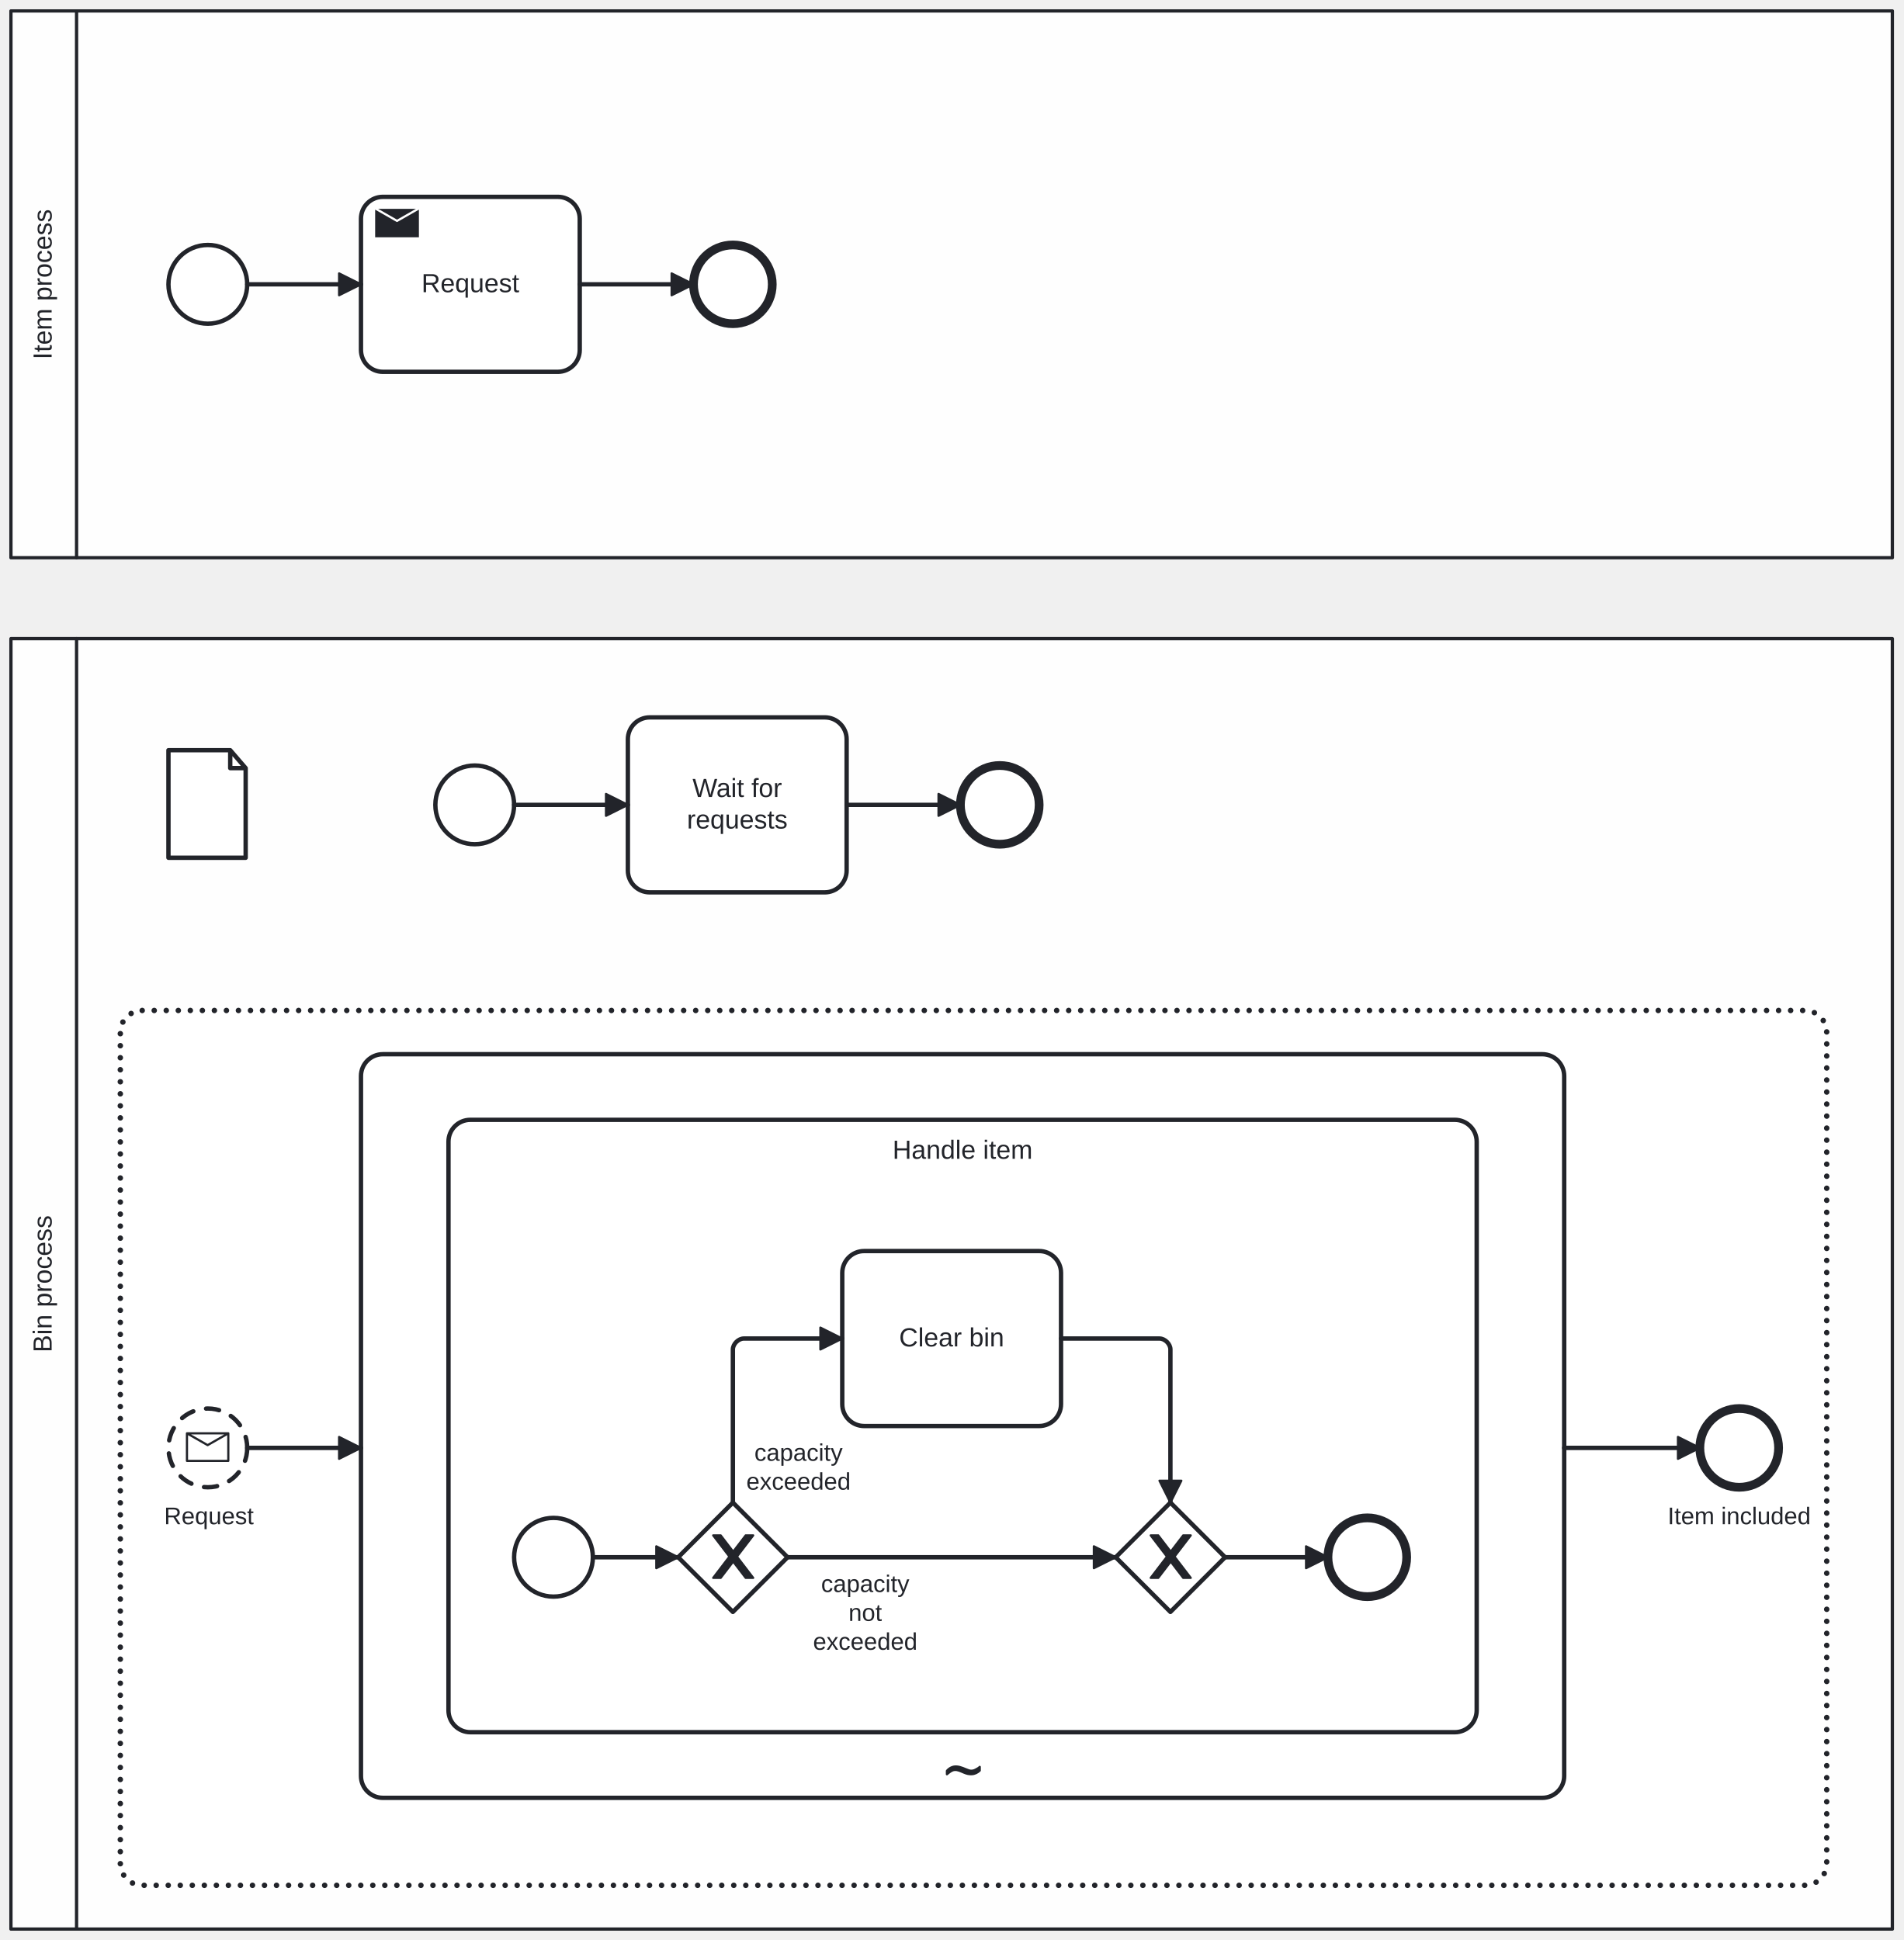
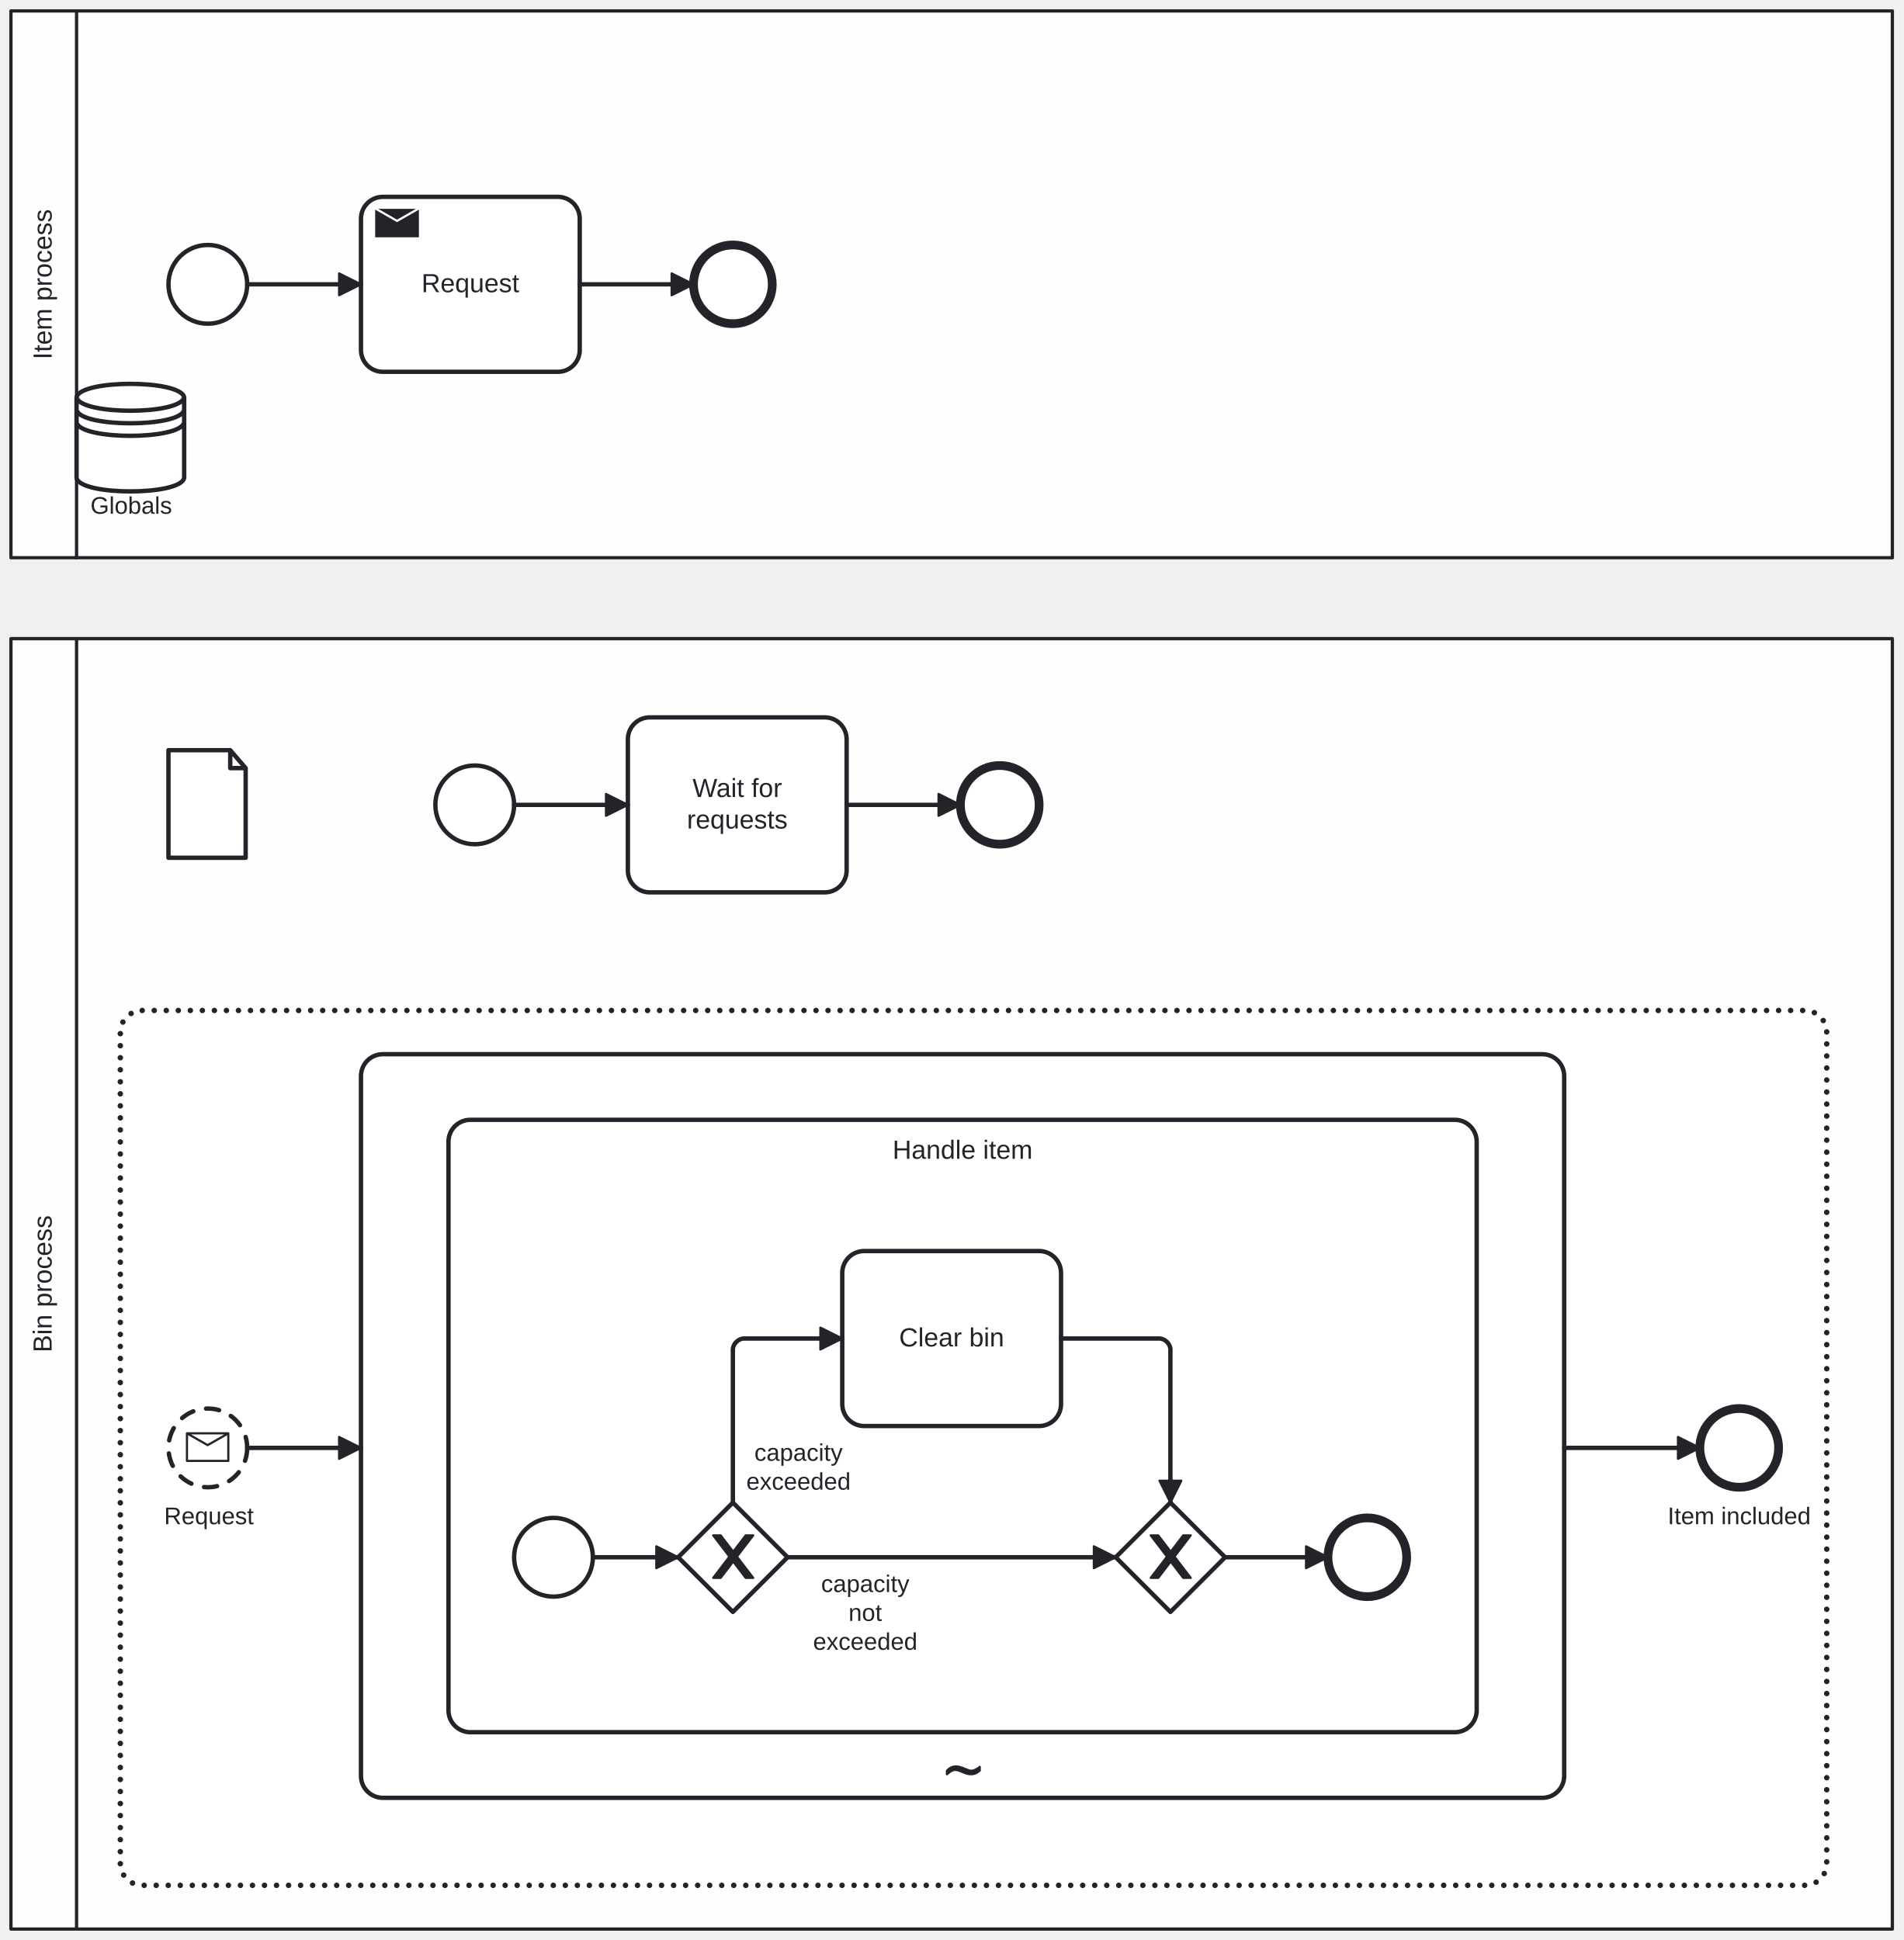
<svg xmlns="http://www.w3.org/2000/svg" width="870" height="887" viewBox="345 128 870 887" version="1.1">
  <g class="djs-group">
    <g class="djs-element djs-shape" data-element-id="Participant_1c07lhk" style="display: block;" transform="matrix(1 0 0 1 350 133)">
      <g class="djs-visual">
        <rect x="0" y="0" width="860" height="250" rx="0" ry="0" style="stroke-linecap: round; stroke-linejoin: round; stroke: rgb(34, 36, 42); stroke-width: 1.5px; fill: white; fill-opacity: 0.95;" />
        <path style="fill: none; stroke-linecap: round; stroke-linejoin: round; stroke: rgb(34, 36, 42); stroke-width: 1.5px;" d="M30,0L30,250" />
        <text lineHeight="1.2" class="djs-label" style="font-family: Arial, sans-serif; font-size: 12px; font-weight: normal; fill: rgb(34, 36, 42);" transform="matrix(-1.83697e-16 -1 1 -1.83697e-16 0 250)">
          <tspan x="90.655" y="18.6">Item process</tspan>
        </text>
      </g>
      <rect class="djs-hit djs-hit-no-move" x="0" y="0" width="860" height="250" style="fill: none; stroke-opacity: 0; stroke: white; stroke-width: 15px;" />
      <rect class="djs-hit djs-hit-click-stroke" x="0" y="0" width="860" height="250" style="fill: none; stroke-opacity: 0; stroke: white; stroke-width: 15px;" />
      <rect class="djs-hit djs-hit-all" x="0" y="0" width="30" height="250" style="fill: none; stroke-opacity: 0; stroke: white; stroke-width: 15px;" />
    </g>
    <g class="djs-children">
      <g class="djs-group">
        <g class="djs-element djs-shape" data-element-id="StartEventItem" style="display: block;" transform="matrix(1 0 0 1 422 240)">
          <g class="djs-visual">
            <circle cx="18" cy="18" r="18" style="stroke-linecap: round; stroke-linejoin: round; stroke: rgb(34, 36, 42); stroke-width: 2px; fill: white; fill-opacity: 0.95;" />
          </g>
          <rect class="djs-hit djs-hit-all" x="0" y="0" width="36" height="36" style="fill: none; stroke-opacity: 0; stroke: white; stroke-width: 15px;" />
        </g>
      </g>
      <g class="djs-group">
        <g class="djs-element djs-shape" data-element-id="EndEventItem" style="display: block;" transform="matrix(1 0 0 1 662 240)">
          <g class="djs-visual">
            <circle cx="18" cy="18" r="18" style="stroke-linecap: round; stroke-linejoin: round; stroke: rgb(34, 36, 42); stroke-width: 4px; fill: white; fill-opacity: 0.95;" />
          </g>
          <rect class="djs-hit djs-hit-all" x="0" y="0" width="36" height="36" style="fill: none; stroke-opacity: 0; stroke: white; stroke-width: 15px;" />
        </g>
      </g>
      <g class="djs-group">
        <g class="djs-element djs-shape" data-element-id="RequestActivity" style="display: block;" transform="matrix(1 0 0 1 510 218)">
          <g class="djs-visual">
            <rect x="0" y="0" width="100" height="80" rx="10" ry="10" style="stroke-linecap: round; stroke-linejoin: round; stroke: rgb(34, 36, 42); stroke-width: 2px; fill: white; fill-opacity: 0.95;" />
            <text lineHeight="1.2" class="djs-label" style="font-family: Arial, sans-serif; font-size: 12px; font-weight: normal; fill: rgb(34, 36, 42);">
              <tspan x="27.652" y="43.6">Request</tspan>
            </text>
            <path d="m 5.985,4.998 l 0,14 l 21,0 l 0,-14 z l 10.5,6 l 10.5,-6" style="fill: rgb(34, 36, 42); stroke-linecap: round; stroke-linejoin: round; stroke: white; stroke-width: 1px;" />
          </g>
          <rect class="djs-hit djs-hit-all" x="0" y="0" width="100" height="80" style="fill: none; stroke-opacity: 0; stroke: white; stroke-width: 15px;" />
        </g>
      </g>
      <g class="djs-group">
+         <g class="djs-element djs-shape" data-element-id="DataStoreReference_1" style="display: block;" transform="matrix(1 0 0 1 380 303)">
+           <g class="djs-visual">
+             <path d="m  0,6.65 l  0,36.885 c  1.639,8.197 47.541,8.197  49.18,0 l  0,-36.885 c -1.639,-8.197 -47.541,-8.197 -49.18,0c  1.639,8.197 47.541,8.197  49.18,0 m  -49.18,5.738c  1.639,8.197 47.541,8.197 49.18,0m  -49.18,5.738c  1.639,8.197 47.541,8.197  49.18,0" style="fill: white; stroke-linecap: round; stroke-linejoin: round; stroke: rgb(34, 36, 42); stroke-width: 2px; fill-opacity: 0.95;" />
+           </g>
+           <rect class="djs-hit djs-hit-all" x="0" y="0" width="50" height="50" style="fill: none; stroke-opacity: 0; stroke: white; stroke-width: 15px;" />
+         </g>
+       </g>
+       <g class="djs-group">
+         <g class="djs-element djs-shape" data-element-id="DataStoreReference_1_label" style="display: block;" transform="matrix(1 0 0 1 386 353)">
+           <g class="djs-visual">
+             <text lineHeight="1.2" class="djs-label" style="font-family: Arial, sans-serif; font-size: 11px; font-weight: normal; fill: rgb(34, 36, 42);">
+               <tspan x="0.352" y="9.9">Globals</tspan>
+             </text>
+           </g>
+           <rect class="djs-hit djs-hit-all" x="0" y="0" width="38" height="14" style="fill: none; stroke-opacity: 0; stroke: white; stroke-width: 15px;" />
+         </g>
+       </g>
+       <g class="djs-group">
        <g class="djs-element djs-connection" data-element-id="Flow_1qgy5y7" style="display: block;">
          <g class="djs-visual">
            <defs>
-               <marker id="marker-dyxpognax0uh6jx3fueqr85s3" viewBox="0 0 20 20" refX="11" refY="10" markerWidth="10" markerHeight="10" orient="auto">
+               <marker id="marker-djd18hxiuemjgwo87ync0zap1" viewBox="0 0 20 20" refX="11" refY="10" markerWidth="10" markerHeight="10" orient="auto">
                <path d="M 1 5 L 11 10 L 1 15 Z" style="stroke-linecap: round; stroke-linejoin: round; stroke: rgb(34, 36, 42); stroke-width: 1px; fill: rgb(34, 36, 42);" />
              </marker>
            </defs>
-             <path data-corner-radius="5" style="fill: none; stroke-linecap: round; stroke-linejoin: round; stroke: rgb(34, 36, 42); stroke-width: 2px; marker-end: url('#marker-dyxpognax0uh6jx3fueqr85s3');" d="M458,258L510,258" />
+             <path data-corner-radius="5" style="fill: none; stroke-linecap: round; stroke-linejoin: round; stroke: rgb(34, 36, 42); stroke-width: 2px; marker-end: url('#marker-djd18hxiuemjgwo87ync0zap1');" d="M458,258L510,258" />
          </g>
          <path d="M458,258L510,258" class="djs-hit djs-hit-stroke" style="fill: none; stroke-opacity: 0; stroke: white; stroke-width: 15px;" />
        </g>
      </g>
      <g class="djs-group">
        <g class="djs-element djs-connection" data-element-id="Flow_1aezece" style="display: block;">
          <g class="djs-visual">
            <defs>
-               <marker id="marker-76p82q5mvwodeu3p0rv2k2mji" viewBox="0 0 20 20" refX="11" refY="10" markerWidth="10" markerHeight="10" orient="auto">
+               <marker id="marker-b11gb4818wur9m00exvahhkov" viewBox="0 0 20 20" refX="11" refY="10" markerWidth="10" markerHeight="10" orient="auto">
                <path d="M 1 5 L 11 10 L 1 15 Z" style="stroke-linecap: round; stroke-linejoin: round; stroke: rgb(34, 36, 42); stroke-width: 1px; fill: rgb(34, 36, 42);" />
              </marker>
            </defs>
-             <path data-corner-radius="5" style="fill: none; stroke-linecap: round; stroke-linejoin: round; stroke: rgb(34, 36, 42); stroke-width: 2px; marker-end: url('#marker-76p82q5mvwodeu3p0rv2k2mji');" d="M610,258L662,258" />
+             <path data-corner-radius="5" style="fill: none; stroke-linecap: round; stroke-linejoin: round; stroke: rgb(34, 36, 42); stroke-width: 2px; marker-end: url('#marker-b11gb4818wur9m00exvahhkov');" d="M610,258L662,258" />
          </g>
          <path d="M610,258L662,258" class="djs-hit djs-hit-stroke" style="fill: none; stroke-opacity: 0; stroke: white; stroke-width: 15px;" />
        </g>
      </g>
    </g>
  </g>
  <g class="djs-group">
    <g class="djs-element djs-shape" data-element-id="Participant_0gkimz7" style="display: block;" transform="matrix(1 0 0 1 350 420)">
      <g class="djs-visual">
        <rect x="0" y="0" width="860" height="590" rx="0" ry="0" style="stroke-linecap: round; stroke-linejoin: round; stroke: rgb(34, 36, 42); stroke-width: 1.5px; fill: white; fill-opacity: 0.95;" />
        <path style="fill: none; stroke-linecap: round; stroke-linejoin: round; stroke: rgb(34, 36, 42); stroke-width: 1.5px;" d="M30,0L30,590" />
        <text lineHeight="1.2" class="djs-label" style="font-family: Arial, sans-serif; font-size: 12px; font-weight: normal; fill: rgb(34, 36, 42);" transform="matrix(-1.83697e-16 -1 1 -1.83697e-16 0 590)">
          <tspan x="263.652" y="18.6">Bin process</tspan>
        </text>
      </g>
      <rect class="djs-hit djs-hit-no-move" x="0" y="0" width="860" height="590" style="fill: none; stroke-opacity: 0; stroke: white; stroke-width: 15px;" />
      <rect class="djs-hit djs-hit-click-stroke" x="0" y="0" width="860" height="590" style="fill: none; stroke-opacity: 0; stroke: white; stroke-width: 15px;" />
      <rect class="djs-hit djs-hit-all" x="0" y="0" width="30" height="590" style="fill: none; stroke-opacity: 0; stroke: white; stroke-width: 15px;" />
    </g>
    <g class="djs-children">
      <g class="djs-group">
        <g class="djs-element djs-shape" data-element-id="EndEventBin" style="display: block;" transform="matrix(1 0 0 1 784 478)">
          <g class="djs-visual">
            <circle cx="18" cy="18" r="18" style="stroke-linecap: round; stroke-linejoin: round; stroke: rgb(34, 36, 42); stroke-width: 4px; fill: white; fill-opacity: 0.95;" />
          </g>
          <rect class="djs-hit djs-hit-all" x="0" y="0" width="36" height="36" style="fill: none; stroke-opacity: 0; stroke: white; stroke-width: 15px;" />
        </g>
      </g>
      <g class="djs-group">
        <g class="djs-element djs-shape" data-element-id="WaitActivity" style="display: block;" transform="matrix(1 0 0 1 632 456)">
          <g class="djs-visual">
            <rect x="0" y="0" width="100" height="80" rx="10" ry="10" style="stroke-linecap: round; stroke-linejoin: round; stroke: rgb(34, 36, 42); stroke-width: 2px; fill: white; fill-opacity: 0.95;" />
            <text lineHeight="1.2" class="djs-label" style="font-family: Arial, sans-serif; font-size: 12px; font-weight: normal; fill: rgb(34, 36, 42);">
              <tspan x="29.554" y="36.4">Wait for </tspan>
              <tspan x="26.987" y="50.8">requests</tspan>
            </text>
          </g>
          <rect class="djs-hit djs-hit-all" x="0" y="0" width="100" height="80" style="fill: none; stroke-opacity: 0; stroke: white; stroke-width: 15px;" />
        </g>
      </g>
      <g class="djs-group">
        <g class="djs-element djs-shape" data-element-id="StartEvent" style="display: block;" transform="matrix(1 0 0 1 544 478)">
          <g class="djs-visual">
            <circle cx="18" cy="18" r="18" style="stroke-linecap: round; stroke-linejoin: round; stroke: rgb(34, 36, 42); stroke-width: 2px; fill: white; fill-opacity: 0.95;" />
          </g>
          <rect class="djs-hit djs-hit-all" x="0" y="0" width="36" height="36" style="fill: none; stroke-opacity: 0; stroke: white; stroke-width: 15px;" />
        </g>
      </g>
      <g class="djs-group">
        <g class="djs-element djs-shape" data-element-id="EventSubProcess" style="display: block;" transform="matrix(1 0 0 1 400 590)">
          <g class="djs-visual">
            <rect x="0" y="0" width="780" height="400" rx="10" ry="10" style="stroke-linecap: round; stroke-linejoin: round; stroke: rgb(34, 36, 42); stroke-width: 2.5px; fill: white; fill-opacity: 0.95; stroke-dasharray: 0, 5.5;" />
            <text lineHeight="1.2" class="djs-label" style="font-family: Arial, sans-serif; font-size: 12px; font-weight: normal; fill: rgb(34, 36, 42);">
              <tspan x="390" y="17.8" />
            </text>
          </g>
          <rect class="djs-hit djs-hit-no-move" x="0" y="0" width="780" height="400" style="fill: none; stroke-opacity: 0; stroke: white; stroke-width: 15px;" />
          <rect class="djs-hit djs-hit-click-stroke" x="0" y="0" width="780" height="400" style="fill: none; stroke-opacity: 0; stroke: white; stroke-width: 15px;" />
          <rect class="djs-hit djs-hit-all" x="0" y="0" width="780" height="30" style="fill: none; stroke-opacity: 0; stroke: white; stroke-width: 15px;" />
        </g>
        <g class="djs-children">
          <g class="djs-group">
            <g class="djs-element djs-shape" data-element-id="EndEventSubProcess" style="display: block;" transform="matrix(1 0 0 1 1122 772)">
              <g class="djs-visual">
                <circle cx="18" cy="18" r="18" style="stroke-linecap: round; stroke-linejoin: round; stroke: rgb(34, 36, 42); stroke-width: 4px; fill: white; fill-opacity: 0.95;" />
              </g>
              <rect class="djs-hit djs-hit-all" x="0" y="0" width="36" height="36" style="fill: none; stroke-opacity: 0; stroke: white; stroke-width: 15px;" />
            </g>
          </g>
          <g class="djs-group">
            <g class="djs-element djs-shape" data-element-id="EndEventSubProcess_label" style="display: block;" transform="matrix(1 0 0 1 1107 815)">
              <g class="djs-visual">
                <text lineHeight="1.2" class="djs-label" style="font-family: Arial, sans-serif; font-size: 11px; font-weight: normal; fill: rgb(34, 36, 42);">
                  <tspan x="0.287" y="9.9">Item included</tspan>
                </text>
              </g>
              <rect class="djs-hit djs-hit-all" x="0" y="0" width="66" height="14" style="fill: none; stroke-opacity: 0; stroke: white; stroke-width: 15px;" />
            </g>
          </g>
          <g class="djs-group">
            <g class="djs-element djs-shape" data-element-id="CatchRequestMessage" style="display: block;" transform="matrix(1 0 0 1 422 772)">
              <g class="djs-visual">
                <circle cx="18" cy="18" r="18" style="stroke-linecap: round; stroke-linejoin: round; stroke: rgb(34, 36, 42); stroke-width: 2px; fill: white; fill-opacity: 0.95; stroke-dasharray: 6;" />
                <path d="m 8.46,11.34 l 0,12.6 l 18.9,0 l 0,-12.6 z l 9.45,5.4 l 9.45,-5.4" style="fill: white; stroke-linecap: round; stroke-linejoin: round; stroke: rgb(34, 36, 42); stroke-width: 1px;" />
              </g>
              <rect class="djs-hit djs-hit-all" x="0" y="0" width="36" height="36" style="fill: none; stroke-opacity: 0; stroke: white; stroke-width: 15px;" />
            </g>
          </g>
          <g class="djs-group">
            <g class="djs-element djs-shape" data-element-id="CatchRequestMessage_label" style="display: block;" transform="matrix(1 0 0 1 420 815)">
              <g class="djs-visual">
                <text lineHeight="1.2" class="djs-label" style="font-family: Arial, sans-serif; font-size: 11px; font-weight: normal; fill: rgb(34, 36, 42);">
                  <tspan x="0.015" y="9.9">Request</tspan>
                </text>
              </g>
              <rect class="djs-hit djs-hit-all" x="0" y="0" width="41" height="14" style="fill: none; stroke-opacity: 0; stroke: white; stroke-width: 15px;" />
            </g>
          </g>
          <g class="djs-group">
            <g class="djs-element djs-shape" data-element-id="AdHocSubProcess" style="display: block;" transform="matrix(1 0 0 1 510 610)">
              <g class="djs-visual">
                <rect x="0" y="0" width="550" height="340" rx="10" ry="10" style="stroke-linecap: round; stroke-linejoin: round; stroke: rgb(34, 36, 42); stroke-width: 2px; fill: white; fill-opacity: 0.95;" />
                <text lineHeight="1.2" class="djs-label" style="font-family: Arial, sans-serif; font-size: 12px; font-weight: normal; fill: rgb(34, 36, 42);">
                  <tspan x="275" y="17.8" />
                </text>
                <path data-marker="adhoc" d="m 267,325 m 0.845,2.644 c 1.055,-1.238 2.643,-2.079 4.297,-1.98 2.052,0.081 3.856,1.158 5.761,1.791 1.064,0.341 2.245,0.144 3.188,-0.438 0.617,-0.336 1.278,-0.641 1.754,-1.175 0,0.56 0,1.12 0,1.681 -0.987,0.962 -2.298,1.624 -3.692,1.662 -1.245,0.093 -2.467,-0.249 -3.595,-0.748 -1.358,-0.56 -2.751,-1.334 -4.27,-1.181 -1.377,0.146 -2.418,1.137 -3.443,1.968 z" style="fill: rgb(34, 36, 42); stroke-linecap: round; stroke-linejoin: round; stroke: rgb(34, 36, 42); stroke-width: 1px;" />
              </g>
              <rect class="djs-hit djs-hit-no-move" x="0" y="0" width="550" height="340" style="fill: none; stroke-opacity: 0; stroke: white; stroke-width: 15px;" />
              <rect class="djs-hit djs-hit-click-stroke" x="0" y="0" width="550" height="340" style="fill: none; stroke-opacity: 0; stroke: white; stroke-width: 15px;" />
              <rect class="djs-hit djs-hit-all" x="0" y="0" width="550" height="30" style="fill: none; stroke-opacity: 0; stroke: white; stroke-width: 15px;" />
            </g>
            <g class="djs-children">
              <g class="djs-group">
                <g class="djs-element djs-shape" data-element-id="HandleItemActivity" style="display: block;" transform="matrix(1 0 0 1 550 640)">
                  <g class="djs-visual">
                    <rect x="0" y="0" width="470" height="280" rx="10" ry="10" style="stroke-linecap: round; stroke-linejoin: round; stroke: rgb(34, 36, 42); stroke-width: 2px; fill: white; fill-opacity: 0.95;" />
                    <text lineHeight="1.2" class="djs-label" style="font-family: Arial, sans-serif; font-size: 12px; font-weight: normal; fill: rgb(34, 36, 42);">
                      <tspan x="202.984" y="17.8">Handle item</tspan>
                    </text>
                  </g>
                  <rect class="djs-hit djs-hit-no-move" x="0" y="0" width="470" height="280" style="fill: none; stroke-opacity: 0; stroke: white; stroke-width: 15px;" />
                  <rect class="djs-hit djs-hit-click-stroke" x="0" y="0" width="470" height="280" style="fill: none; stroke-opacity: 0; stroke: white; stroke-width: 15px;" />
                  <rect class="djs-hit djs-hit-all" x="0" y="0" width="470" height="30" style="fill: none; stroke-opacity: 0; stroke: white; stroke-width: 15px;" />
                </g>
                <g class="djs-children">
                  <g class="djs-group">
                    <g class="djs-element djs-shape" data-element-id="HandleItemStartEvent" style="display: block;" transform="matrix(1 0 0 1 580 822)">
                      <g class="djs-visual">
                        <circle cx="18" cy="18" r="18" style="stroke-linecap: round; stroke-linejoin: round; stroke: rgb(34, 36, 42); stroke-width: 2px; fill: white; fill-opacity: 0.95;" />
                      </g>
                      <rect class="djs-hit djs-hit-all" x="0" y="0" width="36" height="36" style="fill: none; stroke-opacity: 0; stroke: white; stroke-width: 15px;" />
                    </g>
                  </g>
                  <g class="djs-group">
                    <g class="djs-element djs-shape" data-element-id="SplitGateway" style="display: block;" transform="matrix(1 0 0 1 655 815)">
                      <g class="djs-visual">
                        <polygon points="25,0 50,25 25,50 0,25" style="stroke-linecap: round; stroke-linejoin: round; stroke: rgb(34, 36, 42); stroke-width: 2px; fill: white; fill-opacity: 0.95;" />
                        <path d="m 16,15 7.429,9.714 -7.429,9.714 3.429,0 5.714,-7.464 5.714,7.464 3.429,0 -7.429,-9.714 7.429,-9.714 -3.429,0 -5.714,7.464 -5.714,-7.464 -3.429,0 z" style="fill: rgb(34, 36, 42); stroke-linecap: round; stroke-linejoin: round; stroke: rgb(34, 36, 42); stroke-width: 1px;" />
                      </g>
                      <rect class="djs-hit djs-hit-all" x="0" y="0" width="50" height="50" style="fill: none; stroke-opacity: 0; stroke: white; stroke-width: 15px;" />
                    </g>
                  </g>
                  <g class="djs-group">
                    <g class="djs-element djs-shape" data-element-id="ClearBinTask" style="display: block;" transform="matrix(1 0 0 1 730 700)">
                      <g class="djs-visual">
                        <rect x="0" y="0" width="100" height="80" rx="10" ry="10" style="stroke-linecap: round; stroke-linejoin: round; stroke: rgb(34, 36, 42); stroke-width: 2px; fill: white; fill-opacity: 0.95;" />
                        <text lineHeight="1.2" class="djs-label" style="font-family: Arial, sans-serif; font-size: 12px; font-weight: normal; fill: rgb(34, 36, 42);">
                          <tspan x="25.988" y="43.6">Clear bin</tspan>
                        </text>
                      </g>
                      <rect class="djs-hit djs-hit-all" x="0" y="0" width="100" height="80" style="fill: none; stroke-opacity: 0; stroke: white; stroke-width: 15px;" />
                    </g>
                  </g>
                  <g class="djs-group">
                    <g class="djs-element djs-shape" data-element-id="MergeGateway" style="display: block;" transform="matrix(1 0 0 1 855 815)">
                      <g class="djs-visual">
                        <polygon points="25,0 50,25 25,50 0,25" style="stroke-linecap: round; stroke-linejoin: round; stroke: rgb(34, 36, 42); stroke-width: 2px; fill: white; fill-opacity: 0.95;" />
                        <path d="m 16,15 7.429,9.714 -7.429,9.714 3.429,0 5.714,-7.464 5.714,7.464 3.429,0 -7.429,-9.714 7.429,-9.714 -3.429,0 -5.714,7.464 -5.714,-7.464 -3.429,0 z" style="fill: rgb(34, 36, 42); stroke-linecap: round; stroke-linejoin: round; stroke: rgb(34, 36, 42); stroke-width: 1px;" />
                      </g>
                      <rect class="djs-hit djs-hit-all" x="0" y="0" width="50" height="50" style="fill: none; stroke-opacity: 0; stroke: white; stroke-width: 15px;" />
                    </g>
                  </g>
                  <g class="djs-group">
                    <g class="djs-element djs-shape" data-element-id="HandleItemEndEvent" style="display: block;" transform="matrix(1 0 0 1 952 822)">
                      <g class="djs-visual">
                        <circle cx="18" cy="18" r="18" style="stroke-linecap: round; stroke-linejoin: round; stroke: rgb(34, 36, 42); stroke-width: 4px; fill: white; fill-opacity: 0.95;" />
                      </g>
                      <rect class="djs-hit djs-hit-all" x="0" y="0" width="36" height="36" style="fill: none; stroke-opacity: 0; stroke: white; stroke-width: 15px;" />
                    </g>
                  </g>
                  <g class="djs-group">
                    <g class="djs-element djs-connection" data-element-id="Flow_0z2gs8w" style="display: block;">
                      <g class="djs-visual">
                        <defs>
-                           <marker id="marker-56j518suoy5u5i6o1bjsku9s3" viewBox="0 0 20 20" refX="11" refY="10" markerWidth="10" markerHeight="10" orient="auto">
+                           <marker id="marker-3azsz6bx8yzzcmp1il1drnxwj" viewBox="0 0 20 20" refX="11" refY="10" markerWidth="10" markerHeight="10" orient="auto">
                            <path d="M 1 5 L 11 10 L 1 15 Z" style="stroke-linecap: round; stroke-linejoin: round; stroke: rgb(34, 36, 42); stroke-width: 1px; fill: rgb(34, 36, 42);" />
                          </marker>
                        </defs>
-                         <path data-corner-radius="5" style="fill: none; stroke-linecap: round; stroke-linejoin: round; stroke: rgb(34, 36, 42); stroke-width: 2px; marker-end: url('#marker-56j518suoy5u5i6o1bjsku9s3');" d="M616,840L655,840" />
+                         <path data-corner-radius="5" style="fill: none; stroke-linecap: round; stroke-linejoin: round; stroke: rgb(34, 36, 42); stroke-width: 2px; marker-end: url('#marker-3azsz6bx8yzzcmp1il1drnxwj');" d="M616,840L655,840" />
                      </g>
                      <path d="M616,840L655,840" class="djs-hit djs-hit-stroke" style="fill: none; stroke-opacity: 0; stroke: white; stroke-width: 15px;" />
                    </g>
                  </g>
                  <g class="djs-group">
                    <g class="djs-element djs-connection" data-element-id="Flow_0xxf4in" style="display: block;">
                      <g class="djs-visual">
                        <defs>
-                           <marker id="marker-030iylu9zde7k8bvdeni92c5n" viewBox="0 0 20 20" refX="11" refY="10" markerWidth="10" markerHeight="10" orient="auto">
+                           <marker id="marker-bph4qm9j7li9pxbupxqfe3ifk" viewBox="0 0 20 20" refX="11" refY="10" markerWidth="10" markerHeight="10" orient="auto">
                            <path d="M 1 5 L 11 10 L 1 15 Z" style="stroke-linecap: round; stroke-linejoin: round; stroke: rgb(34, 36, 42); stroke-width: 1px; fill: rgb(34, 36, 42);" />
                          </marker>
                        </defs>
-                         <path data-corner-radius="5" style="fill: none; stroke-linecap: round; stroke-linejoin: round; stroke: rgb(34, 36, 42); stroke-width: 2px; marker-end: url('#marker-030iylu9zde7k8bvdeni92c5n');" d="M830,740L875,740C877.5,740,880,742.5,880,745L880,815" />
+                         <path data-corner-radius="5" style="fill: none; stroke-linecap: round; stroke-linejoin: round; stroke: rgb(34, 36, 42); stroke-width: 2px; marker-end: url('#marker-bph4qm9j7li9pxbupxqfe3ifk');" d="M830,740L875,740C877.5,740,880,742.5,880,745L880,815" />
                      </g>
                      <path d="M830,740L880,740L880,815" class="djs-hit djs-hit-stroke" style="fill: none; stroke-opacity: 0; stroke: white; stroke-width: 15px;" />
                    </g>
                  </g>
                  <g class="djs-group">
                    <g class="djs-element djs-connection" data-element-id="Flow_0an2vmk" style="display: block;">
                      <g class="djs-visual">
                        <defs>
-                           <marker id="marker-ekyu46eq2rzczogwc3i2x4ft8" viewBox="0 0 20 20" refX="11" refY="10" markerWidth="10" markerHeight="10" orient="auto">
+                           <marker id="marker-c7z2tyh0gh3cb9vsf2tlotdm3" viewBox="0 0 20 20" refX="11" refY="10" markerWidth="10" markerHeight="10" orient="auto">
                            <path d="M 1 5 L 11 10 L 1 15 Z" style="stroke-linecap: round; stroke-linejoin: round; stroke: rgb(34, 36, 42); stroke-width: 1px; fill: rgb(34, 36, 42);" />
                          </marker>
                        </defs>
-                         <path data-corner-radius="5" style="fill: none; stroke-linecap: round; stroke-linejoin: round; stroke: rgb(34, 36, 42); stroke-width: 2px; marker-end: url('#marker-ekyu46eq2rzczogwc3i2x4ft8');" d="M705,840L855,840" />
+                         <path data-corner-radius="5" style="fill: none; stroke-linecap: round; stroke-linejoin: round; stroke: rgb(34, 36, 42); stroke-width: 2px; marker-end: url('#marker-c7z2tyh0gh3cb9vsf2tlotdm3');" d="M705,840L855,840" />
                      </g>
                      <path d="M705,840L855,840" class="djs-hit djs-hit-stroke" style="fill: none; stroke-opacity: 0; stroke: white; stroke-width: 15px;" />
                    </g>
                  </g>
                  <g class="djs-group">
                    <g class="djs-element djs-shape" data-element-id="Flow_0an2vmk_label" style="display: block;" transform="matrix(1 0 0 1 711 846)">
                      <g class="djs-visual">
                        <text lineHeight="1.2" class="djs-label" style="font-family: Arial, sans-serif; font-size: 11px; font-weight: normal; fill: rgb(34, 36, 42);">
                          <tspan x="9.323" y="9.9">capacity </tspan>
                          <tspan x="21.854" y="23.1">not </tspan>
                          <tspan x="5.647" y="36.3">exceeded</tspan>
                        </text>
                      </g>
                      <rect class="djs-hit djs-hit-all" x="0" y="0" width="59" height="27" style="fill: none; stroke-opacity: 0; stroke: white; stroke-width: 15px;" />
                    </g>
                  </g>
                  <g class="djs-group">
                    <g class="djs-element djs-connection" data-element-id="Flow_0kc2iyd" style="display: block;">
                      <g class="djs-visual">
                        <defs>
-                           <marker id="marker-10e53g3a5gqa5pwk45xujsnpu" viewBox="0 0 20 20" refX="11" refY="10" markerWidth="10" markerHeight="10" orient="auto">
+                           <marker id="marker-d3zxl7o07kqhez0gbb0g34jck" viewBox="0 0 20 20" refX="11" refY="10" markerWidth="10" markerHeight="10" orient="auto">
                            <path d="M 1 5 L 11 10 L 1 15 Z" style="stroke-linecap: round; stroke-linejoin: round; stroke: rgb(34, 36, 42); stroke-width: 1px; fill: rgb(34, 36, 42);" />
                          </marker>
                        </defs>
-                         <path data-corner-radius="5" style="fill: none; stroke-linecap: round; stroke-linejoin: round; stroke: rgb(34, 36, 42); stroke-width: 2px; marker-end: url('#marker-10e53g3a5gqa5pwk45xujsnpu');" d="M680,815L680,745C680,742.5,682.5,740,685,740L730,740" />
+                         <path data-corner-radius="5" style="fill: none; stroke-linecap: round; stroke-linejoin: round; stroke: rgb(34, 36, 42); stroke-width: 2px; marker-end: url('#marker-d3zxl7o07kqhez0gbb0g34jck');" d="M680,815L680,745C680,742.5,682.5,740,685,740L730,740" />
                      </g>
                      <path d="M680,815L680,740L730,740" class="djs-hit djs-hit-stroke" style="fill: none; stroke-opacity: 0; stroke: white; stroke-width: 15px;" />
                    </g>
                  </g>
                  <g class="djs-group">
                    <g class="djs-element djs-shape" data-element-id="Flow_0kc2iyd_label" style="display: block;" transform="matrix(1 0 0 1 686 786)">
                      <g class="djs-visual">
                        <text lineHeight="1.2" class="djs-label" style="font-family: Arial, sans-serif; font-size: 11px; font-weight: normal; fill: rgb(34, 36, 42);">
                          <tspan x="3.823" y="9.9">capacity</tspan>
                          <tspan x="0.147" y="23.1">exceeded</tspan>
                        </text>
                      </g>
                      <rect class="djs-hit djs-hit-all" x="0" y="0" width="48" height="27" style="fill: none; stroke-opacity: 0; stroke: white; stroke-width: 15px;" />
                    </g>
                  </g>
                  <g class="djs-group">
                    <g class="djs-element djs-connection" data-element-id="Flow_0bmt6n9" style="display: block;">
                      <g class="djs-visual">
                        <defs>
-                           <marker id="marker-bns0y5gid122byn2pmgwmcs6c" viewBox="0 0 20 20" refX="11" refY="10" markerWidth="10" markerHeight="10" orient="auto">
+                           <marker id="marker-2zxewyzb6agfin82sbpq8gdr3" viewBox="0 0 20 20" refX="11" refY="10" markerWidth="10" markerHeight="10" orient="auto">
                            <path d="M 1 5 L 11 10 L 1 15 Z" style="stroke-linecap: round; stroke-linejoin: round; stroke: rgb(34, 36, 42); stroke-width: 1px; fill: rgb(34, 36, 42);" />
                          </marker>
                        </defs>
-                         <path data-corner-radius="5" style="fill: none; stroke-linecap: round; stroke-linejoin: round; stroke: rgb(34, 36, 42); stroke-width: 2px; marker-end: url('#marker-bns0y5gid122byn2pmgwmcs6c');" d="M905,840L952,840" />
+                         <path data-corner-radius="5" style="fill: none; stroke-linecap: round; stroke-linejoin: round; stroke: rgb(34, 36, 42); stroke-width: 2px; marker-end: url('#marker-2zxewyzb6agfin82sbpq8gdr3');" d="M905,840L952,840" />
                      </g>
                      <path d="M905,840L952,840" class="djs-hit djs-hit-stroke" style="fill: none; stroke-opacity: 0; stroke: white; stroke-width: 15px;" />
                    </g>
                  </g>
                </g>
              </g>
            </g>
          </g>
          <g class="djs-group">
            <g class="djs-element djs-connection" data-element-id="Flow_04nmpfp" style="display: block;">
              <g class="djs-visual">
                <defs>
-                   <marker id="marker-9vckb64gtce9hcf02501cf58q" viewBox="0 0 20 20" refX="11" refY="10" markerWidth="10" markerHeight="10" orient="auto">
+                   <marker id="marker-7pti8wqdj1tf1aqdecutom2cw" viewBox="0 0 20 20" refX="11" refY="10" markerWidth="10" markerHeight="10" orient="auto">
                    <path d="M 1 5 L 11 10 L 1 15 Z" style="stroke-linecap: round; stroke-linejoin: round; stroke: rgb(34, 36, 42); stroke-width: 1px; fill: rgb(34, 36, 42);" />
                  </marker>
                </defs>
-                 <path data-corner-radius="5" style="fill: none; stroke-linecap: round; stroke-linejoin: round; stroke: rgb(34, 36, 42); stroke-width: 2px; marker-end: url('#marker-9vckb64gtce9hcf02501cf58q');" d="M458,790L510,790" />
+                 <path data-corner-radius="5" style="fill: none; stroke-linecap: round; stroke-linejoin: round; stroke: rgb(34, 36, 42); stroke-width: 2px; marker-end: url('#marker-7pti8wqdj1tf1aqdecutom2cw');" d="M458,790L510,790" />
              </g>
              <path d="M458,790L510,790" class="djs-hit djs-hit-stroke" style="fill: none; stroke-opacity: 0; stroke: white; stroke-width: 15px;" />
            </g>
          </g>
          <g class="djs-group">
            <g class="djs-element djs-connection" data-element-id="Flow_16v4xsj" style="display: block;">
              <g class="djs-visual">
                <defs>
-                   <marker id="marker-d2o2j87ocj0od3nq9nu4su6qu" viewBox="0 0 20 20" refX="11" refY="10" markerWidth="10" markerHeight="10" orient="auto">
+                   <marker id="marker-atwd3sjv79x1na3d0n5zamtve" viewBox="0 0 20 20" refX="11" refY="10" markerWidth="10" markerHeight="10" orient="auto">
                    <path d="M 1 5 L 11 10 L 1 15 Z" style="stroke-linecap: round; stroke-linejoin: round; stroke: rgb(34, 36, 42); stroke-width: 1px; fill: rgb(34, 36, 42);" />
                  </marker>
                </defs>
-                 <path data-corner-radius="5" style="fill: none; stroke-linecap: round; stroke-linejoin: round; stroke: rgb(34, 36, 42); stroke-width: 2px; marker-end: url('#marker-d2o2j87ocj0od3nq9nu4su6qu');" d="M1060,790L1122,790" />
+                 <path data-corner-radius="5" style="fill: none; stroke-linecap: round; stroke-linejoin: round; stroke: rgb(34, 36, 42); stroke-width: 2px; marker-end: url('#marker-atwd3sjv79x1na3d0n5zamtve');" d="M1060,790L1122,790" />
              </g>
              <path d="M1060,790L1122,790" class="djs-hit djs-hit-stroke" style="fill: none; stroke-opacity: 0; stroke: white; stroke-width: 15px;" />
            </g>
          </g>
        </g>
      </g>
      <g class="djs-group">
        <g class="djs-element djs-shape" data-element-id="DataObjectReference_04cxu4w" style="display: block;" transform="matrix(1 0 0 1 422 471)">
          <g class="djs-visual">
            <path d="m 0,0 28.235,0 7.059,8.197 0,40.984 -35.294,0 0,-49.18 28.235,0 0,8.197 7.059,0" style="fill: white; stroke-linecap: round; stroke-linejoin: round; stroke: rgb(34, 36, 42); stroke-width: 2px; fill-opacity: 0.95;" />
          </g>
          <rect class="djs-hit djs-hit-all" x="0" y="0" width="36" height="50" style="fill: none; stroke-opacity: 0; stroke: white; stroke-width: 15px;" />
        </g>
      </g>
      <g class="djs-group">
        <g class="djs-element djs-connection" data-element-id="Flow_1q2xx4t" style="display: block;">
          <g class="djs-visual">
            <defs>
-               <marker id="marker-17fbs1uok635bigufgavl82uc" viewBox="0 0 20 20" refX="11" refY="10" markerWidth="10" markerHeight="10" orient="auto">
+               <marker id="marker-es7ewsm0h3d7yctefyudbe3dr" viewBox="0 0 20 20" refX="11" refY="10" markerWidth="10" markerHeight="10" orient="auto">
                <path d="M 1 5 L 11 10 L 1 15 Z" style="stroke-linecap: round; stroke-linejoin: round; stroke: rgb(34, 36, 42); stroke-width: 1px; fill: rgb(34, 36, 42);" />
              </marker>
            </defs>
-             <path data-corner-radius="5" style="fill: none; stroke-linecap: round; stroke-linejoin: round; stroke: rgb(34, 36, 42); stroke-width: 2px; marker-end: url('#marker-17fbs1uok635bigufgavl82uc');" d="M732,496L784,496" />
+             <path data-corner-radius="5" style="fill: none; stroke-linecap: round; stroke-linejoin: round; stroke: rgb(34, 36, 42); stroke-width: 2px; marker-end: url('#marker-es7ewsm0h3d7yctefyudbe3dr');" d="M732,496L784,496" />
          </g>
          <path d="M732,496L784,496" class="djs-hit djs-hit-stroke" style="fill: none; stroke-opacity: 0; stroke: white; stroke-width: 15px;" />
        </g>
      </g>
      <g class="djs-group">
        <g class="djs-element djs-connection" data-element-id="Flow_1rghjse" style="display: block;">
          <g class="djs-visual">
            <defs>
-               <marker id="marker-6fusafyew03j55vyl70w8qxpl" viewBox="0 0 20 20" refX="11" refY="10" markerWidth="10" markerHeight="10" orient="auto">
+               <marker id="marker-8g27kz3r1nyvm485xqdbqmzbk" viewBox="0 0 20 20" refX="11" refY="10" markerWidth="10" markerHeight="10" orient="auto">
                <path d="M 1 5 L 11 10 L 1 15 Z" style="stroke-linecap: round; stroke-linejoin: round; stroke: rgb(34, 36, 42); stroke-width: 1px; fill: rgb(34, 36, 42);" />
              </marker>
            </defs>
-             <path data-corner-radius="5" style="fill: none; stroke-linecap: round; stroke-linejoin: round; stroke: rgb(34, 36, 42); stroke-width: 2px; marker-end: url('#marker-6fusafyew03j55vyl70w8qxpl');" d="M580,496L632,496" />
+             <path data-corner-radius="5" style="fill: none; stroke-linecap: round; stroke-linejoin: round; stroke: rgb(34, 36, 42); stroke-width: 2px; marker-end: url('#marker-8g27kz3r1nyvm485xqdbqmzbk');" d="M580,496L632,496" />
          </g>
          <path d="M580,496L632,496" class="djs-hit djs-hit-stroke" style="fill: none; stroke-opacity: 0; stroke: white; stroke-width: 15px;" />
        </g>
      </g>
    </g>
  </g>
</svg>
